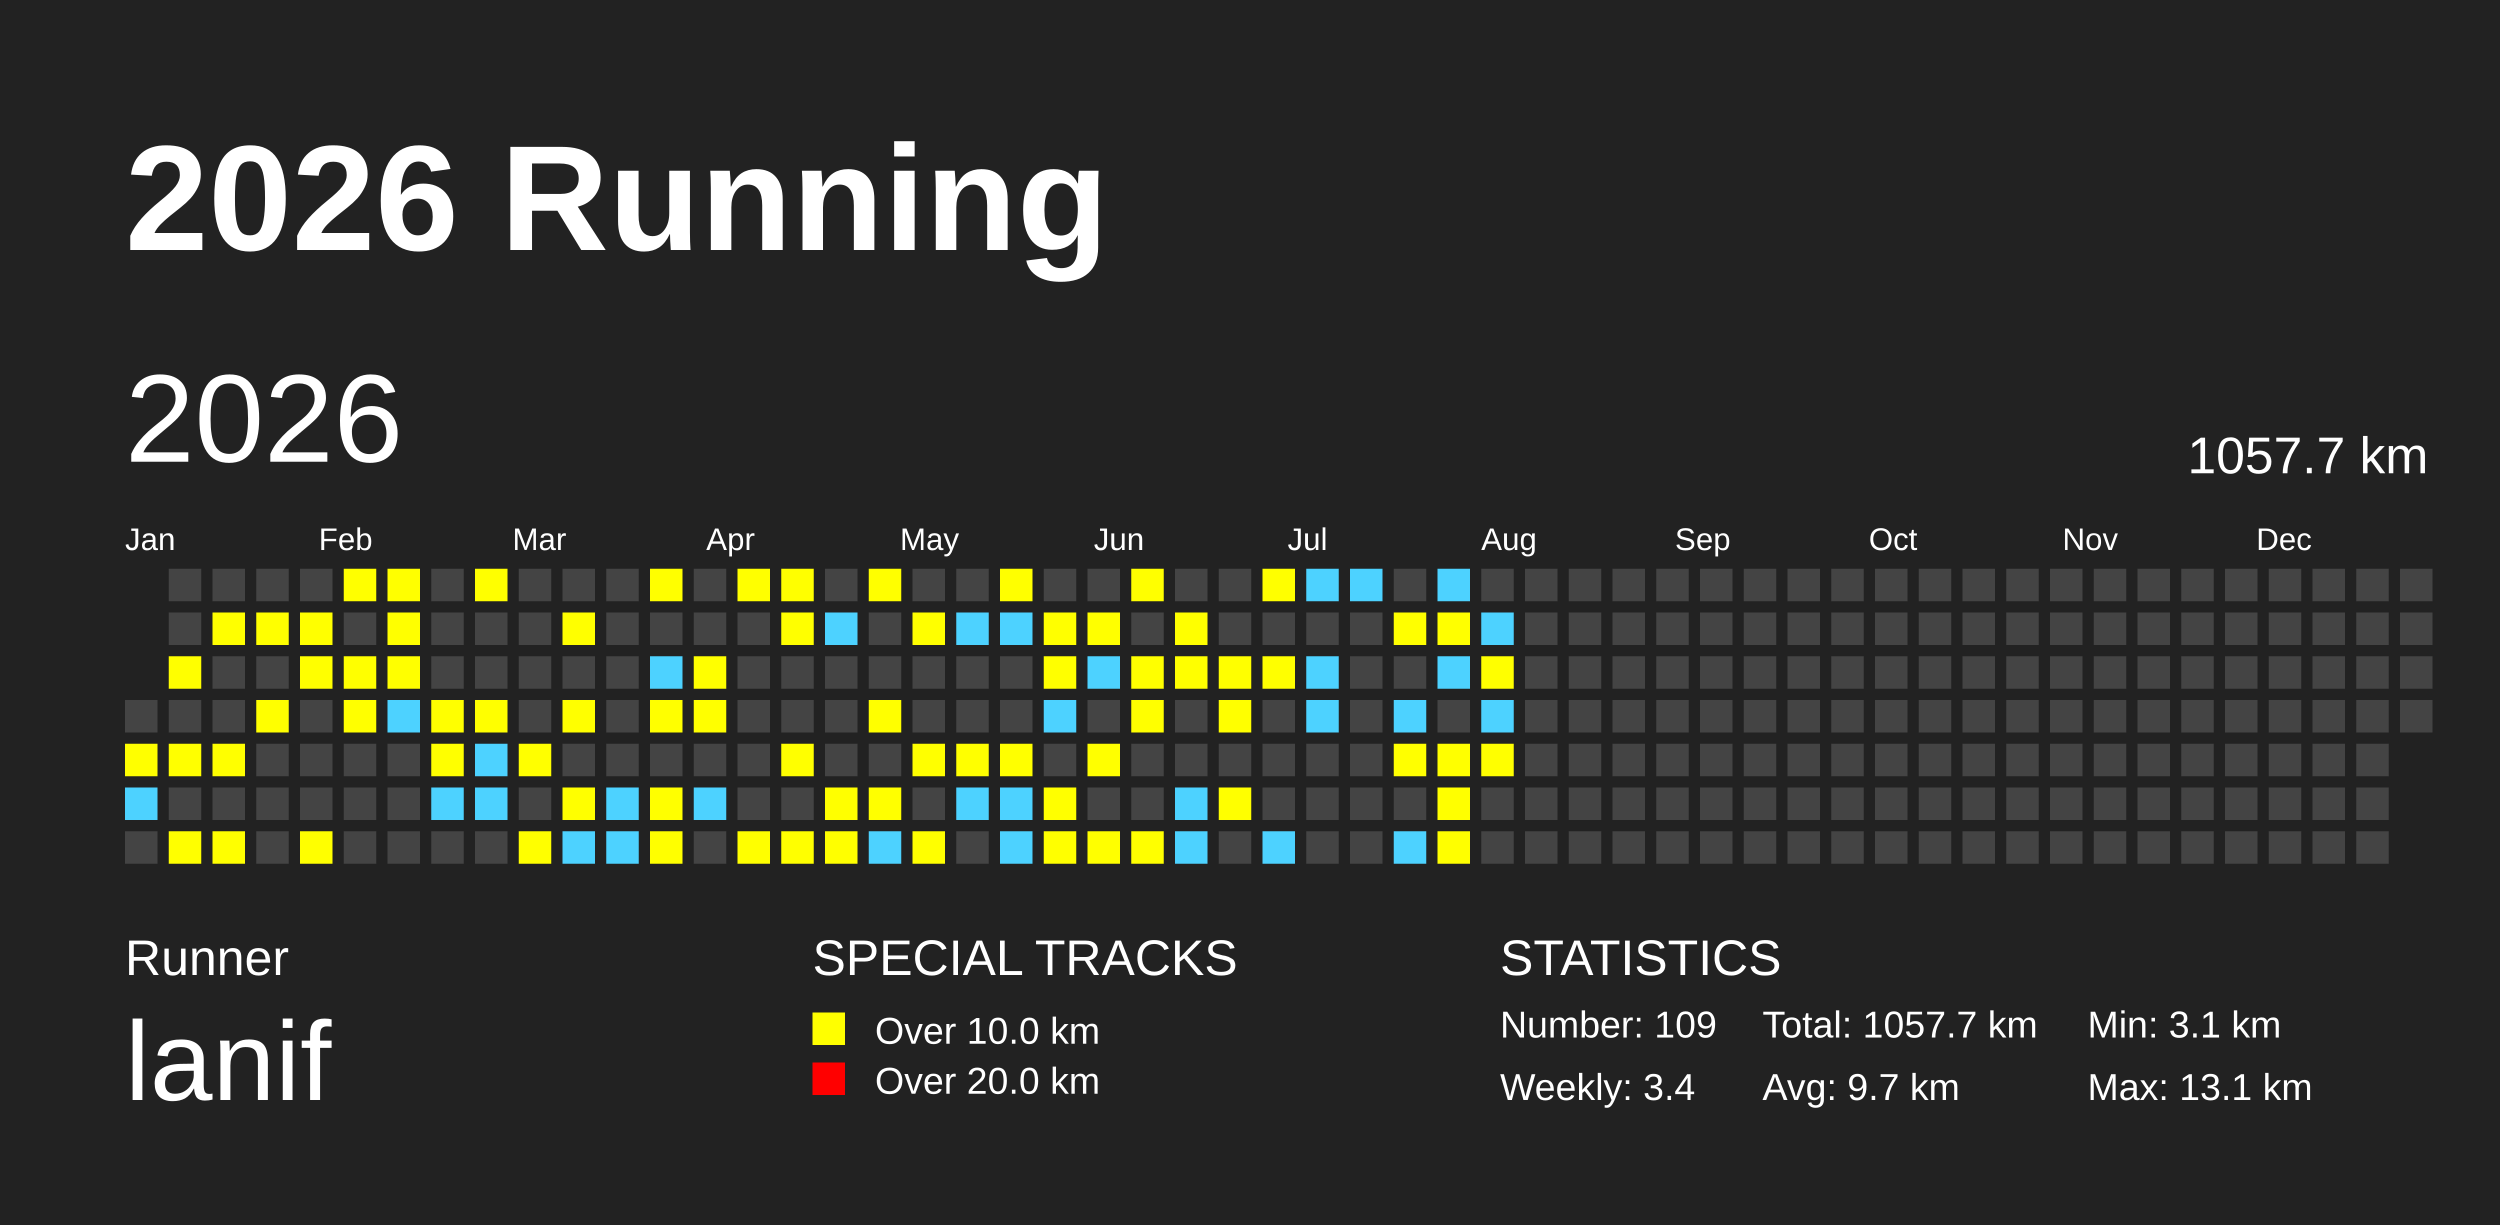
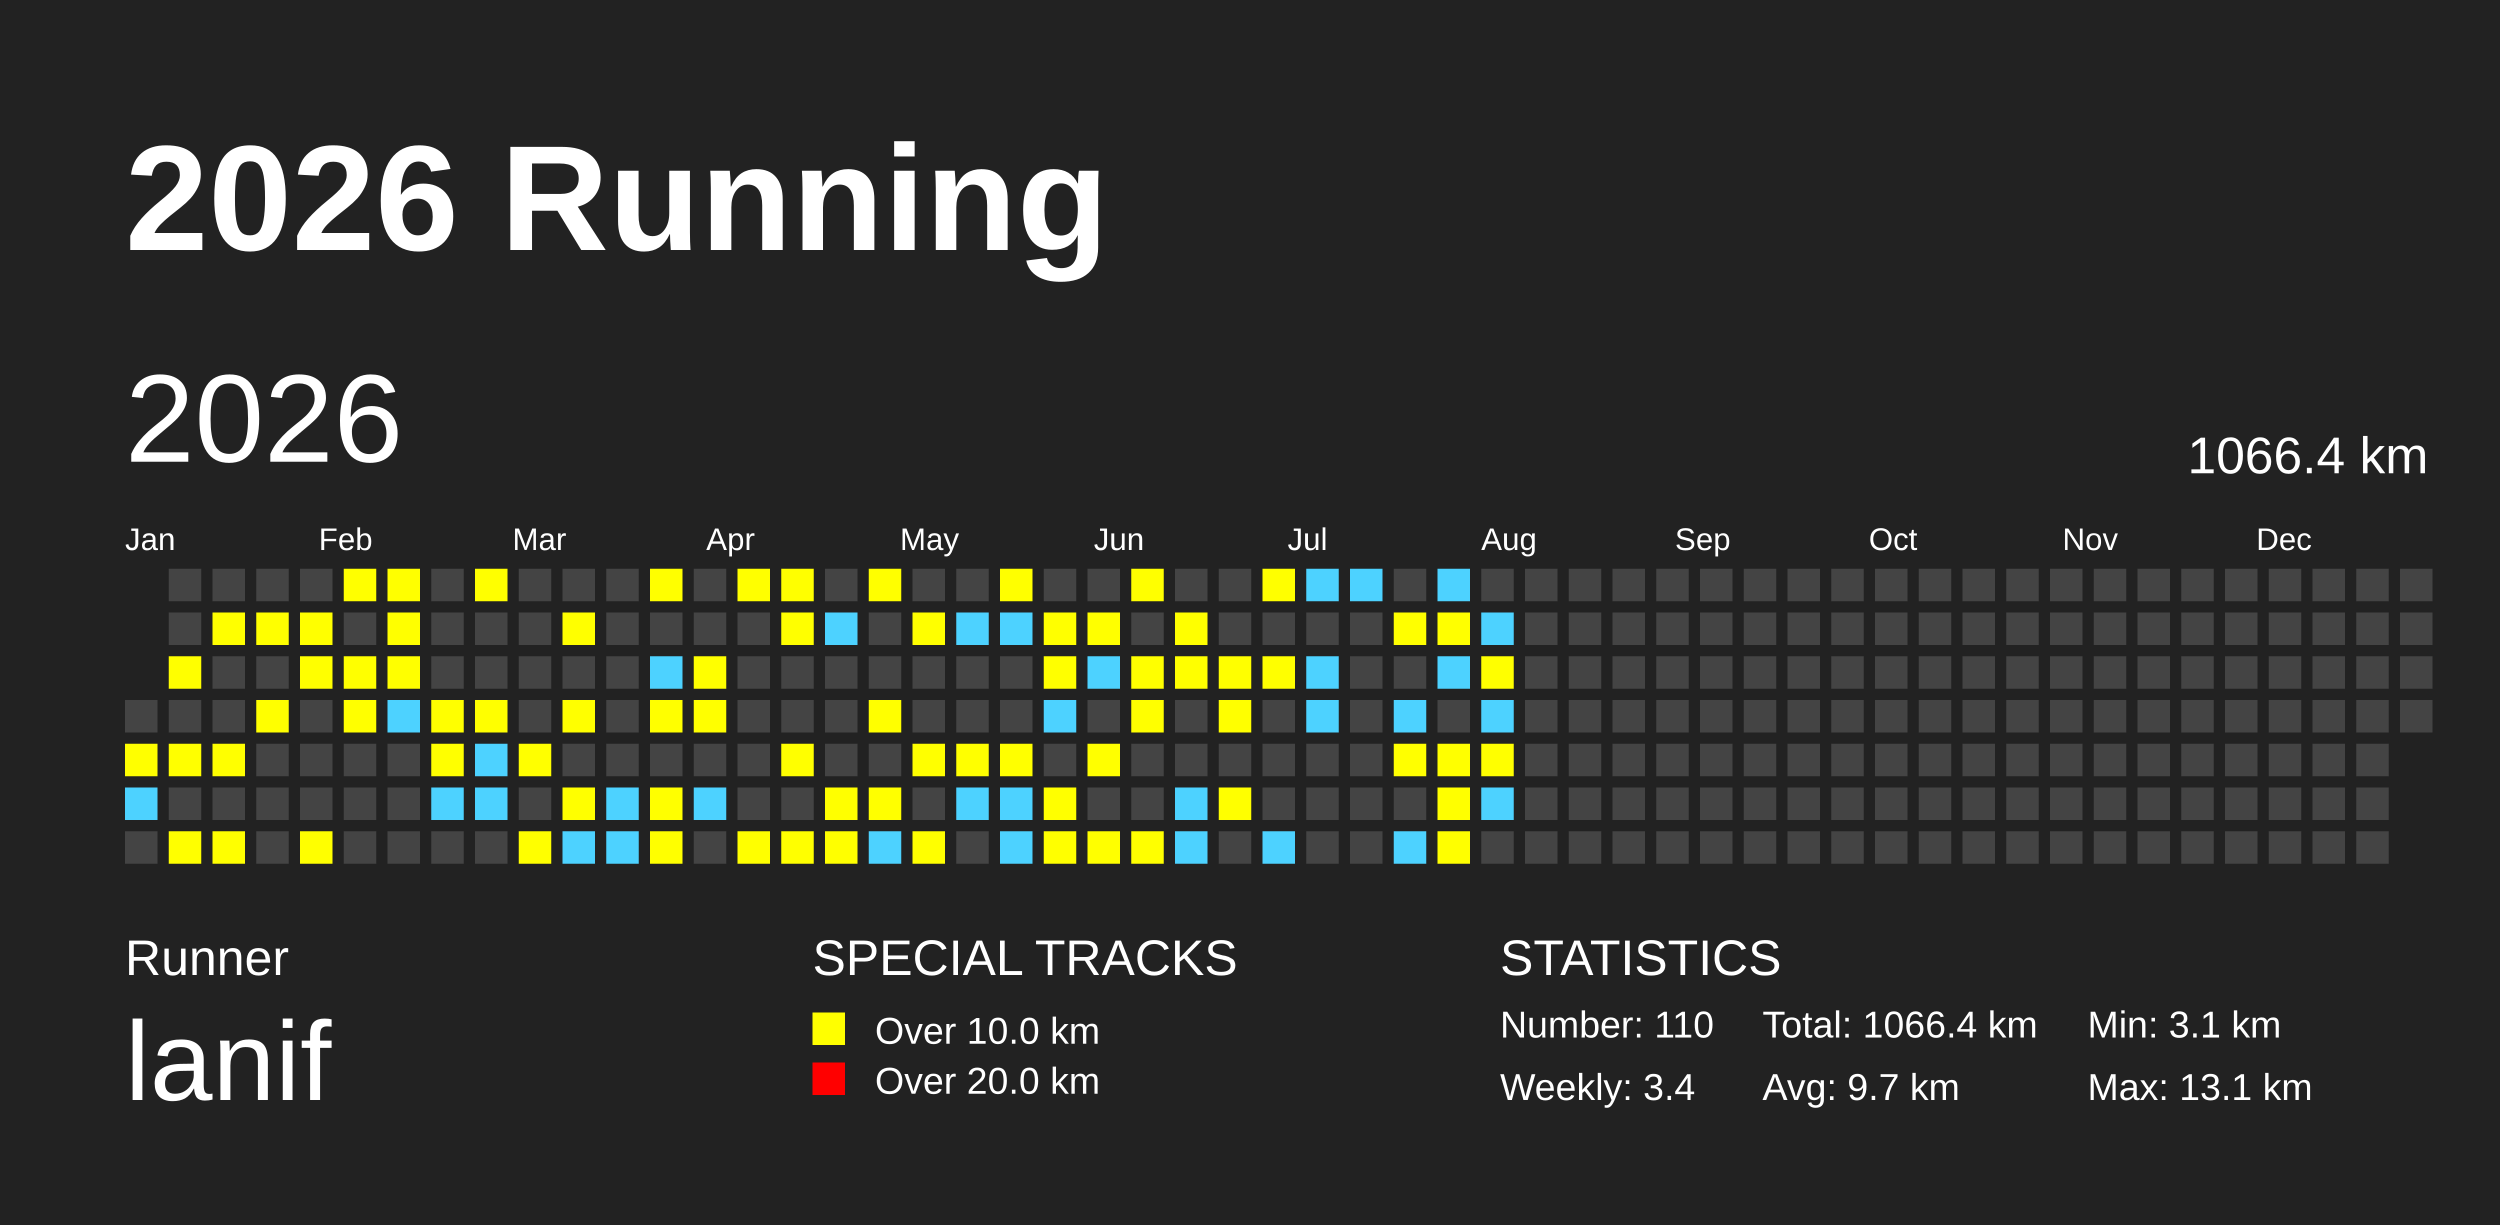
<svg xmlns="http://www.w3.org/2000/svg" baseProfile="full" height="98mm" version="1.1" viewBox="0,0,200,98" width="200mm">
  <defs />
  <rect fill="#222222" height="98" width="200" x="0" y="0" />
  <text fill="#FFFFFF" style="font-size:12px; font-family:Arial; font-weight:bold;" x="10" y="20">2026 Running</text>
  <text fill="#FFFFFF" style="font-size:4px; font-family:Arial" x="10" y="78">Runner</text>
  <text fill="#FFFFFF" style="font-size:9px; font-family:Arial" x="10" y="88">lanif</text>
  <text fill="#FFFFFF" style="font-size:4px; font-family:Arial" x="65" y="78">SPECIAL TRACKS</text>
  <rect fill="yellow" height="2.6" width="2.6" x="65" y="81" />
  <text fill="#FFFFFF" style="font-size:3px; font-family:Arial" x="70" y="83.5">Over 10.0 km</text>
  <rect fill="red" height="2.6" width="2.6" x="65" y="85" />
  <text fill="#FFFFFF" style="font-size:3px; font-family:Arial" x="70" y="87.5">Over 20.0 km</text>
  <text fill="#FFFFFF" style="font-size:4px; font-family:Arial" x="120" y="78">STATISTICS</text>
-   <text fill="#FFFFFF" style="font-size:3px; font-family:Arial" x="120" y="83">Number: 109</text>
+   <text fill="#FFFFFF" style="font-size:3px; font-family:Arial" x="120" y="83">Number: 110</text>
  <text fill="#FFFFFF" style="font-size:3px; font-family:Arial" x="120" y="88">Weekly: 3.4</text>
-   <text fill="#FFFFFF" style="font-size:3px; font-family:Arial" x="141" y="83">Total: 1057.7 km</text>
+   <text fill="#FFFFFF" style="font-size:3px; font-family:Arial" x="141" y="83">Total: 1066.4 km</text>
  <text fill="#FFFFFF" style="font-size:3px; font-family:Arial" x="141" y="88">Avg: 9.7 km</text>
  <text fill="#FFFFFF" style="font-size:3px; font-family:Arial" x="167" y="83">Min: 3.1 km</text>
  <text fill="#FFFFFF" style="font-size:3px; font-family:Arial" x="167" y="88">Max: 13.1 km</text>
  <text dominant-baseline="hanging" fill="#FFFFFF" style="font-size:10.0px; font-family:Arial;" x="10" y="30">2026</text>
-   <text dominant-baseline="hanging" fill="#FFFFFF" style="font-size:4.125px; font-family:Arial;" x="175" y="35">1057.7 km</text>
+   <text dominant-baseline="hanging" fill="#FFFFFF" style="font-size:4.125px; font-family:Arial;" x="175" y="35">1066.4 km</text>
  <text fill="#FFFFFF" style="font-size:2.5px; font-family:Arial" x="10.0" y="44">Jan</text>
  <text fill="#FFFFFF" style="font-size:2.5px; font-family:Arial" x="25.5" y="44">Feb</text>
  <text fill="#FFFFFF" style="font-size:2.5px; font-family:Arial" x="41.0" y="44">Mar</text>
  <text fill="#FFFFFF" style="font-size:2.5px; font-family:Arial" x="56.5" y="44">Apr</text>
  <text fill="#FFFFFF" style="font-size:2.5px; font-family:Arial" x="72.0" y="44">May</text>
  <text fill="#FFFFFF" style="font-size:2.5px; font-family:Arial" x="87.5" y="44">Jun</text>
  <text fill="#FFFFFF" style="font-size:2.5px; font-family:Arial" x="103.0" y="44">Jul</text>
  <text fill="#FFFFFF" style="font-size:2.5px; font-family:Arial" x="118.5" y="44">Aug</text>
  <text fill="#FFFFFF" style="font-size:2.5px; font-family:Arial" x="134.0" y="44">Sep</text>
  <text fill="#FFFFFF" style="font-size:2.5px; font-family:Arial" x="149.5" y="44">Oct</text>
  <text fill="#FFFFFF" style="font-size:2.5px; font-family:Arial" x="165.0" y="44">Nov</text>
  <text fill="#FFFFFF" style="font-size:2.5px; font-family:Arial" x="180.5" y="44">Dec</text>
  <rect fill="#444444" height="2.6" width="2.6" x="10.0" y="56.0" />
  <rect fill="yellow" height="2.6" width="2.6" x="10.0" y="59.5" />
  <rect fill="#4DD2FF" height="2.6" width="2.6" x="10.0" y="63.0" />
  <rect fill="#444444" height="2.6" width="2.6" x="10.0" y="66.5" />
  <rect fill="#444444" height="2.6" width="2.6" x="13.5" y="45.5" />
  <rect fill="#444444" height="2.6" width="2.6" x="13.5" y="49.0" />
  <rect fill="yellow" height="2.6" width="2.6" x="13.5" y="52.5" />
  <rect fill="#444444" height="2.6" width="2.6" x="13.5" y="56.0" />
  <rect fill="yellow" height="2.6" width="2.6" x="13.5" y="59.5" />
  <rect fill="#444444" height="2.6" width="2.6" x="13.5" y="63.0" />
  <rect fill="yellow" height="2.6" width="2.6" x="13.5" y="66.5" />
  <rect fill="#444444" height="2.6" width="2.6" x="17.0" y="45.5" />
  <rect fill="yellow" height="2.6" width="2.6" x="17.0" y="49.0" />
  <rect fill="#444444" height="2.6" width="2.6" x="17.0" y="52.5" />
  <rect fill="#444444" height="2.6" width="2.6" x="17.0" y="56.0" />
  <rect fill="yellow" height="2.6" width="2.6" x="17.0" y="59.5" />
  <rect fill="#444444" height="2.6" width="2.6" x="17.0" y="63.0" />
  <rect fill="yellow" height="2.6" width="2.6" x="17.0" y="66.5" />
  <rect fill="#444444" height="2.6" width="2.6" x="20.5" y="45.5" />
  <rect fill="yellow" height="2.6" width="2.6" x="20.5" y="49.0" />
  <rect fill="#444444" height="2.6" width="2.6" x="20.5" y="52.5" />
  <rect fill="yellow" height="2.6" width="2.6" x="20.5" y="56.0" />
  <rect fill="#444444" height="2.6" width="2.6" x="20.5" y="59.5" />
  <rect fill="#444444" height="2.6" width="2.6" x="20.5" y="63.0" />
  <rect fill="#444444" height="2.6" width="2.6" x="20.5" y="66.5" />
  <rect fill="#444444" height="2.6" width="2.6" x="24.0" y="45.5" />
  <rect fill="yellow" height="2.6" width="2.6" x="24.0" y="49.0" />
  <rect fill="yellow" height="2.6" width="2.6" x="24.0" y="52.5" />
  <rect fill="#444444" height="2.6" width="2.6" x="24.0" y="56.0" />
  <rect fill="#444444" height="2.6" width="2.6" x="24.0" y="59.5" />
  <rect fill="#444444" height="2.6" width="2.6" x="24.0" y="63.0" />
  <rect fill="yellow" height="2.6" width="2.6" x="24.0" y="66.5" />
  <rect fill="yellow" height="2.6" width="2.6" x="27.5" y="45.5" />
  <rect fill="#444444" height="2.6" width="2.6" x="27.5" y="49.0" />
  <rect fill="yellow" height="2.6" width="2.6" x="27.5" y="52.5" />
  <rect fill="yellow" height="2.6" width="2.6" x="27.5" y="56.0" />
  <rect fill="#444444" height="2.6" width="2.6" x="27.5" y="59.5" />
  <rect fill="#444444" height="2.6" width="2.6" x="27.5" y="63.0" />
  <rect fill="#444444" height="2.6" width="2.6" x="27.5" y="66.5" />
  <rect fill="yellow" height="2.6" width="2.6" x="31.0" y="45.5" />
  <rect fill="yellow" height="2.6" width="2.6" x="31.0" y="49.0" />
  <rect fill="yellow" height="2.6" width="2.6" x="31.0" y="52.5" />
  <rect fill="#4DD2FF" height="2.6" width="2.6" x="31.0" y="56.0" />
  <rect fill="#444444" height="2.6" width="2.6" x="31.0" y="59.5" />
  <rect fill="#444444" height="2.6" width="2.6" x="31.0" y="63.0" />
  <rect fill="#444444" height="2.6" width="2.6" x="31.0" y="66.5" />
  <rect fill="#444444" height="2.6" width="2.6" x="34.5" y="45.5" />
  <rect fill="#444444" height="2.6" width="2.6" x="34.5" y="49.0" />
  <rect fill="#444444" height="2.6" width="2.6" x="34.5" y="52.5" />
  <rect fill="yellow" height="2.6" width="2.6" x="34.5" y="56.0" />
  <rect fill="yellow" height="2.6" width="2.6" x="34.5" y="59.5" />
  <rect fill="#4DD2FF" height="2.6" width="2.6" x="34.5" y="63.0" />
  <rect fill="#444444" height="2.6" width="2.6" x="34.5" y="66.5" />
  <rect fill="yellow" height="2.6" width="2.6" x="38.0" y="45.5" />
  <rect fill="#444444" height="2.6" width="2.6" x="38.0" y="49.0" />
  <rect fill="#444444" height="2.6" width="2.6" x="38.0" y="52.5" />
  <rect fill="yellow" height="2.6" width="2.6" x="38.0" y="56.0" />
  <rect fill="#4DD2FF" height="2.6" width="2.6" x="38.0" y="59.5" />
  <rect fill="#4DD2FF" height="2.6" width="2.6" x="38.0" y="63.0" />
  <rect fill="#444444" height="2.6" width="2.6" x="38.0" y="66.5" />
  <rect fill="#444444" height="2.6" width="2.6" x="41.5" y="45.5" />
  <rect fill="#444444" height="2.6" width="2.6" x="41.5" y="49.0" />
  <rect fill="#444444" height="2.6" width="2.6" x="41.5" y="52.5" />
  <rect fill="#444444" height="2.6" width="2.6" x="41.5" y="56.0" />
  <rect fill="yellow" height="2.6" width="2.6" x="41.5" y="59.5" />
  <rect fill="#444444" height="2.6" width="2.6" x="41.5" y="63.0" />
  <rect fill="yellow" height="2.6" width="2.6" x="41.5" y="66.5" />
  <rect fill="#444444" height="2.6" width="2.6" x="45.0" y="45.5" />
  <rect fill="yellow" height="2.6" width="2.6" x="45.0" y="49.0" />
  <rect fill="#444444" height="2.6" width="2.6" x="45.0" y="52.5" />
  <rect fill="yellow" height="2.6" width="2.6" x="45.0" y="56.0" />
  <rect fill="#444444" height="2.6" width="2.6" x="45.0" y="59.5" />
  <rect fill="yellow" height="2.6" width="2.6" x="45.0" y="63.0" />
  <rect fill="#4DD2FF" height="2.6" width="2.6" x="45.0" y="66.5" />
  <rect fill="#444444" height="2.6" width="2.6" x="48.5" y="45.5" />
  <rect fill="#444444" height="2.6" width="2.6" x="48.5" y="49.0" />
  <rect fill="#444444" height="2.6" width="2.6" x="48.5" y="52.5" />
  <rect fill="#444444" height="2.6" width="2.6" x="48.5" y="56.0" />
  <rect fill="#444444" height="2.6" width="2.6" x="48.5" y="59.5" />
  <rect fill="#4DD2FF" height="2.6" width="2.6" x="48.5" y="63.0" />
  <rect fill="#4DD2FF" height="2.6" width="2.6" x="48.5" y="66.5" />
  <rect fill="yellow" height="2.6" width="2.6" x="52.0" y="45.5" />
  <rect fill="#444444" height="2.6" width="2.6" x="52.0" y="49.0" />
  <rect fill="#4DD2FF" height="2.6" width="2.6" x="52.0" y="52.5" />
  <rect fill="yellow" height="2.6" width="2.6" x="52.0" y="56.0" />
  <rect fill="#444444" height="2.6" width="2.6" x="52.0" y="59.5" />
  <rect fill="yellow" height="2.6" width="2.6" x="52.0" y="63.0" />
  <rect fill="yellow" height="2.6" width="2.6" x="52.0" y="66.5" />
  <rect fill="#444444" height="2.6" width="2.6" x="55.5" y="45.5" />
  <rect fill="#444444" height="2.6" width="2.6" x="55.5" y="49.0" />
  <rect fill="yellow" height="2.6" width="2.6" x="55.5" y="52.5" />
  <rect fill="yellow" height="2.6" width="2.6" x="55.5" y="56.0" />
  <rect fill="#444444" height="2.6" width="2.6" x="55.5" y="59.5" />
  <rect fill="#4DD2FF" height="2.6" width="2.6" x="55.5" y="63.0" />
  <rect fill="#444444" height="2.6" width="2.6" x="55.5" y="66.5" />
  <rect fill="yellow" height="2.6" width="2.6" x="59.0" y="45.5" />
  <rect fill="#444444" height="2.6" width="2.6" x="59.0" y="49.0" />
  <rect fill="#444444" height="2.6" width="2.6" x="59.0" y="52.5" />
  <rect fill="#444444" height="2.6" width="2.6" x="59.0" y="56.0" />
  <rect fill="#444444" height="2.6" width="2.6" x="59.0" y="59.5" />
  <rect fill="#444444" height="2.6" width="2.6" x="59.0" y="63.0" />
  <rect fill="yellow" height="2.6" width="2.6" x="59.0" y="66.5" />
  <rect fill="yellow" height="2.6" width="2.6" x="62.5" y="45.5" />
  <rect fill="yellow" height="2.6" width="2.6" x="62.5" y="49.0" />
  <rect fill="#444444" height="2.6" width="2.6" x="62.5" y="52.5" />
  <rect fill="#444444" height="2.6" width="2.6" x="62.5" y="56.0" />
  <rect fill="yellow" height="2.6" width="2.6" x="62.5" y="59.5" />
  <rect fill="#444444" height="2.6" width="2.6" x="62.5" y="63.0" />
  <rect fill="yellow" height="2.6" width="2.6" x="62.5" y="66.5" />
  <rect fill="#444444" height="2.6" width="2.6" x="66.0" y="45.5" />
  <rect fill="#4DD2FF" height="2.6" width="2.6" x="66.0" y="49.0" />
  <rect fill="#444444" height="2.6" width="2.6" x="66.0" y="52.5" />
  <rect fill="#444444" height="2.6" width="2.6" x="66.0" y="56.0" />
  <rect fill="#444444" height="2.6" width="2.6" x="66.0" y="59.5" />
  <rect fill="yellow" height="2.6" width="2.6" x="66.0" y="63.0" />
  <rect fill="yellow" height="2.6" width="2.6" x="66.0" y="66.5" />
  <rect fill="yellow" height="2.6" width="2.6" x="69.5" y="45.5" />
  <rect fill="#444444" height="2.6" width="2.6" x="69.5" y="49.0" />
  <rect fill="#444444" height="2.6" width="2.6" x="69.5" y="52.5" />
  <rect fill="yellow" height="2.6" width="2.6" x="69.5" y="56.0" />
  <rect fill="#444444" height="2.6" width="2.6" x="69.5" y="59.5" />
  <rect fill="yellow" height="2.6" width="2.6" x="69.5" y="63.0" />
  <rect fill="#4DD2FF" height="2.6" width="2.6" x="69.5" y="66.5" />
  <rect fill="#444444" height="2.6" width="2.6" x="73.0" y="45.5" />
  <rect fill="yellow" height="2.6" width="2.6" x="73.0" y="49.0" />
  <rect fill="#444444" height="2.6" width="2.6" x="73.0" y="52.5" />
  <rect fill="#444444" height="2.6" width="2.6" x="73.0" y="56.0" />
  <rect fill="yellow" height="2.6" width="2.6" x="73.0" y="59.5" />
  <rect fill="#444444" height="2.6" width="2.6" x="73.0" y="63.0" />
  <rect fill="yellow" height="2.6" width="2.6" x="73.0" y="66.5" />
  <rect fill="#444444" height="2.6" width="2.6" x="76.5" y="45.5" />
  <rect fill="#4DD2FF" height="2.6" width="2.6" x="76.5" y="49.0" />
  <rect fill="#444444" height="2.6" width="2.6" x="76.5" y="52.5" />
  <rect fill="#444444" height="2.6" width="2.6" x="76.5" y="56.0" />
  <rect fill="yellow" height="2.6" width="2.6" x="76.5" y="59.5" />
  <rect fill="#4DD2FF" height="2.6" width="2.6" x="76.5" y="63.0" />
  <rect fill="#444444" height="2.6" width="2.6" x="76.5" y="66.5" />
  <rect fill="yellow" height="2.6" width="2.6" x="80.0" y="45.5" />
  <rect fill="#4DD2FF" height="2.6" width="2.6" x="80.0" y="49.0" />
  <rect fill="#444444" height="2.6" width="2.6" x="80.0" y="52.5" />
  <rect fill="#444444" height="2.6" width="2.6" x="80.0" y="56.0" />
  <rect fill="yellow" height="2.6" width="2.6" x="80.0" y="59.5" />
  <rect fill="#4DD2FF" height="2.6" width="2.6" x="80.0" y="63.0" />
  <rect fill="#4DD2FF" height="2.6" width="2.6" x="80.0" y="66.5" />
  <rect fill="#444444" height="2.6" width="2.6" x="83.5" y="45.5" />
  <rect fill="yellow" height="2.6" width="2.6" x="83.5" y="49.0" />
  <rect fill="yellow" height="2.6" width="2.6" x="83.5" y="52.5" />
  <rect fill="#4DD2FF" height="2.6" width="2.6" x="83.5" y="56.0" />
  <rect fill="#444444" height="2.6" width="2.6" x="83.5" y="59.5" />
  <rect fill="yellow" height="2.6" width="2.6" x="83.5" y="63.0" />
  <rect fill="yellow" height="2.6" width="2.6" x="83.5" y="66.5" />
  <rect fill="#444444" height="2.6" width="2.6" x="87.0" y="45.5" />
  <rect fill="yellow" height="2.6" width="2.6" x="87.0" y="49.0" />
  <rect fill="#4DD2FF" height="2.6" width="2.6" x="87.0" y="52.5" />
  <rect fill="#444444" height="2.6" width="2.6" x="87.0" y="56.0" />
  <rect fill="yellow" height="2.6" width="2.6" x="87.0" y="59.5" />
  <rect fill="#444444" height="2.6" width="2.6" x="87.0" y="63.0" />
  <rect fill="yellow" height="2.6" width="2.6" x="87.0" y="66.5" />
  <rect fill="yellow" height="2.6" width="2.6" x="90.5" y="45.5" />
  <rect fill="#444444" height="2.6" width="2.6" x="90.5" y="49.0" />
  <rect fill="yellow" height="2.6" width="2.6" x="90.5" y="52.5" />
  <rect fill="yellow" height="2.6" width="2.6" x="90.5" y="56.0" />
  <rect fill="#444444" height="2.6" width="2.6" x="90.5" y="59.5" />
  <rect fill="#444444" height="2.6" width="2.6" x="90.5" y="63.0" />
  <rect fill="yellow" height="2.6" width="2.6" x="90.5" y="66.5" />
  <rect fill="#444444" height="2.6" width="2.6" x="94.0" y="45.5" />
  <rect fill="yellow" height="2.6" width="2.6" x="94.0" y="49.0" />
  <rect fill="yellow" height="2.6" width="2.6" x="94.0" y="52.5" />
  <rect fill="#444444" height="2.6" width="2.6" x="94.0" y="56.0" />
  <rect fill="#444444" height="2.6" width="2.6" x="94.0" y="59.5" />
  <rect fill="#4DD2FF" height="2.6" width="2.6" x="94.0" y="63.0" />
  <rect fill="#4DD2FF" height="2.6" width="2.6" x="94.0" y="66.5" />
  <rect fill="#444444" height="2.6" width="2.6" x="97.5" y="45.5" />
  <rect fill="#444444" height="2.6" width="2.6" x="97.5" y="49.0" />
  <rect fill="yellow" height="2.6" width="2.6" x="97.5" y="52.5" />
  <rect fill="yellow" height="2.6" width="2.6" x="97.5" y="56.0" />
  <rect fill="#444444" height="2.6" width="2.6" x="97.5" y="59.5" />
  <rect fill="yellow" height="2.6" width="2.6" x="97.5" y="63.0" />
  <rect fill="#444444" height="2.6" width="2.6" x="97.5" y="66.5" />
  <rect fill="yellow" height="2.6" width="2.6" x="101.0" y="45.5" />
  <rect fill="#444444" height="2.6" width="2.6" x="101.0" y="49.0" />
  <rect fill="yellow" height="2.6" width="2.6" x="101.0" y="52.5" />
  <rect fill="#444444" height="2.6" width="2.6" x="101.0" y="56.0" />
  <rect fill="#444444" height="2.6" width="2.6" x="101.0" y="59.5" />
  <rect fill="#444444" height="2.6" width="2.6" x="101.0" y="63.0" />
  <rect fill="#4DD2FF" height="2.6" width="2.6" x="101.0" y="66.5" />
  <rect fill="#4DD2FF" height="2.6" width="2.6" x="104.5" y="45.5" />
  <rect fill="#444444" height="2.6" width="2.6" x="104.5" y="49.0" />
  <rect fill="#4DD2FF" height="2.6" width="2.6" x="104.5" y="52.5" />
  <rect fill="#4DD2FF" height="2.6" width="2.6" x="104.5" y="56.0" />
  <rect fill="#444444" height="2.6" width="2.6" x="104.5" y="59.5" />
  <rect fill="#444444" height="2.6" width="2.6" x="104.5" y="63.0" />
  <rect fill="#444444" height="2.6" width="2.6" x="104.5" y="66.5" />
  <rect fill="#4DD2FF" height="2.6" width="2.6" x="108.0" y="45.5" />
  <rect fill="#444444" height="2.6" width="2.6" x="108.0" y="49.0" />
  <rect fill="#444444" height="2.6" width="2.6" x="108.0" y="52.5" />
  <rect fill="#444444" height="2.6" width="2.6" x="108.0" y="56.0" />
  <rect fill="#444444" height="2.6" width="2.6" x="108.0" y="59.5" />
  <rect fill="#444444" height="2.6" width="2.6" x="108.0" y="63.0" />
  <rect fill="#444444" height="2.6" width="2.6" x="108.0" y="66.5" />
  <rect fill="#444444" height="2.6" width="2.6" x="111.5" y="45.5" />
  <rect fill="yellow" height="2.6" width="2.6" x="111.5" y="49.0" />
  <rect fill="#444444" height="2.6" width="2.6" x="111.5" y="52.5" />
  <rect fill="#4DD2FF" height="2.6" width="2.6" x="111.5" y="56.0" />
  <rect fill="yellow" height="2.6" width="2.6" x="111.5" y="59.5" />
  <rect fill="#444444" height="2.6" width="2.6" x="111.5" y="63.0" />
  <rect fill="#4DD2FF" height="2.6" width="2.6" x="111.5" y="66.5" />
  <rect fill="#4DD2FF" height="2.6" width="2.6" x="115.0" y="45.5" />
  <rect fill="yellow" height="2.6" width="2.6" x="115.0" y="49.0" />
  <rect fill="#4DD2FF" height="2.6" width="2.6" x="115.0" y="52.5" />
  <rect fill="#444444" height="2.6" width="2.6" x="115.0" y="56.0" />
  <rect fill="yellow" height="2.6" width="2.6" x="115.0" y="59.5" />
  <rect fill="yellow" height="2.6" width="2.6" x="115.0" y="63.0" />
  <rect fill="yellow" height="2.6" width="2.6" x="115.0" y="66.5" />
  <rect fill="#444444" height="2.6" width="2.6" x="118.5" y="45.5" />
  <rect fill="#4DD2FF" height="2.6" width="2.6" x="118.5" y="49.0" />
  <rect fill="yellow" height="2.6" width="2.6" x="118.5" y="52.5" />
  <rect fill="#4DD2FF" height="2.6" width="2.6" x="118.5" y="56.0" />
  <rect fill="yellow" height="2.6" width="2.6" x="118.5" y="59.5" />
-   <rect fill="#444444" height="2.6" width="2.6" x="118.5" y="63.0" />
+   <rect fill="#4DD2FF" height="2.6" width="2.6" x="118.5" y="63.0" />
  <rect fill="#444444" height="2.6" width="2.6" x="118.5" y="66.5" />
  <rect fill="#444444" height="2.6" width="2.6" x="122.0" y="45.5" />
  <rect fill="#444444" height="2.6" width="2.6" x="122.0" y="49.0" />
  <rect fill="#444444" height="2.6" width="2.6" x="122.0" y="52.5" />
  <rect fill="#444444" height="2.6" width="2.6" x="122.0" y="56.0" />
  <rect fill="#444444" height="2.6" width="2.6" x="122.0" y="59.5" />
  <rect fill="#444444" height="2.6" width="2.6" x="122.0" y="63.0" />
  <rect fill="#444444" height="2.6" width="2.6" x="122.0" y="66.5" />
  <rect fill="#444444" height="2.6" width="2.6" x="125.5" y="45.5" />
  <rect fill="#444444" height="2.6" width="2.6" x="125.5" y="49.0" />
  <rect fill="#444444" height="2.6" width="2.6" x="125.5" y="52.5" />
  <rect fill="#444444" height="2.6" width="2.6" x="125.5" y="56.0" />
  <rect fill="#444444" height="2.6" width="2.6" x="125.5" y="59.5" />
  <rect fill="#444444" height="2.6" width="2.6" x="125.5" y="63.0" />
  <rect fill="#444444" height="2.6" width="2.6" x="125.5" y="66.5" />
  <rect fill="#444444" height="2.6" width="2.6" x="129.0" y="45.5" />
  <rect fill="#444444" height="2.6" width="2.6" x="129.0" y="49.0" />
  <rect fill="#444444" height="2.6" width="2.6" x="129.0" y="52.5" />
  <rect fill="#444444" height="2.6" width="2.6" x="129.0" y="56.0" />
  <rect fill="#444444" height="2.6" width="2.6" x="129.0" y="59.5" />
  <rect fill="#444444" height="2.6" width="2.6" x="129.0" y="63.0" />
  <rect fill="#444444" height="2.6" width="2.6" x="129.0" y="66.5" />
  <rect fill="#444444" height="2.6" width="2.6" x="132.5" y="45.5" />
  <rect fill="#444444" height="2.6" width="2.6" x="132.5" y="49.0" />
  <rect fill="#444444" height="2.6" width="2.6" x="132.5" y="52.5" />
  <rect fill="#444444" height="2.6" width="2.6" x="132.5" y="56.0" />
  <rect fill="#444444" height="2.6" width="2.6" x="132.5" y="59.5" />
  <rect fill="#444444" height="2.6" width="2.6" x="132.5" y="63.0" />
  <rect fill="#444444" height="2.6" width="2.6" x="132.5" y="66.5" />
  <rect fill="#444444" height="2.6" width="2.6" x="136.0" y="45.5" />
  <rect fill="#444444" height="2.6" width="2.6" x="136.0" y="49.0" />
  <rect fill="#444444" height="2.6" width="2.6" x="136.0" y="52.5" />
  <rect fill="#444444" height="2.6" width="2.6" x="136.0" y="56.0" />
  <rect fill="#444444" height="2.6" width="2.6" x="136.0" y="59.5" />
  <rect fill="#444444" height="2.6" width="2.6" x="136.0" y="63.0" />
  <rect fill="#444444" height="2.6" width="2.6" x="136.0" y="66.5" />
  <rect fill="#444444" height="2.6" width="2.6" x="139.5" y="45.5" />
  <rect fill="#444444" height="2.6" width="2.6" x="139.5" y="49.0" />
  <rect fill="#444444" height="2.6" width="2.6" x="139.5" y="52.5" />
  <rect fill="#444444" height="2.6" width="2.6" x="139.5" y="56.0" />
  <rect fill="#444444" height="2.6" width="2.6" x="139.5" y="59.5" />
  <rect fill="#444444" height="2.6" width="2.6" x="139.5" y="63.0" />
  <rect fill="#444444" height="2.6" width="2.6" x="139.5" y="66.5" />
  <rect fill="#444444" height="2.6" width="2.6" x="143.0" y="45.5" />
  <rect fill="#444444" height="2.6" width="2.6" x="143.0" y="49.0" />
  <rect fill="#444444" height="2.6" width="2.6" x="143.0" y="52.5" />
  <rect fill="#444444" height="2.6" width="2.6" x="143.0" y="56.0" />
  <rect fill="#444444" height="2.6" width="2.6" x="143.0" y="59.5" />
  <rect fill="#444444" height="2.6" width="2.6" x="143.0" y="63.0" />
  <rect fill="#444444" height="2.6" width="2.6" x="143.0" y="66.5" />
  <rect fill="#444444" height="2.6" width="2.6" x="146.5" y="45.5" />
  <rect fill="#444444" height="2.6" width="2.6" x="146.5" y="49.0" />
  <rect fill="#444444" height="2.6" width="2.6" x="146.5" y="52.5" />
  <rect fill="#444444" height="2.6" width="2.6" x="146.5" y="56.0" />
  <rect fill="#444444" height="2.6" width="2.6" x="146.5" y="59.5" />
  <rect fill="#444444" height="2.6" width="2.6" x="146.5" y="63.0" />
  <rect fill="#444444" height="2.6" width="2.6" x="146.5" y="66.5" />
  <rect fill="#444444" height="2.6" width="2.6" x="150.0" y="45.5" />
  <rect fill="#444444" height="2.6" width="2.6" x="150.0" y="49.0" />
  <rect fill="#444444" height="2.6" width="2.6" x="150.0" y="52.5" />
  <rect fill="#444444" height="2.6" width="2.6" x="150.0" y="56.0" />
  <rect fill="#444444" height="2.6" width="2.6" x="150.0" y="59.5" />
  <rect fill="#444444" height="2.6" width="2.6" x="150.0" y="63.0" />
  <rect fill="#444444" height="2.6" width="2.6" x="150.0" y="66.5" />
  <rect fill="#444444" height="2.6" width="2.6" x="153.5" y="45.5" />
  <rect fill="#444444" height="2.6" width="2.6" x="153.5" y="49.0" />
  <rect fill="#444444" height="2.6" width="2.6" x="153.5" y="52.5" />
  <rect fill="#444444" height="2.6" width="2.6" x="153.5" y="56.0" />
  <rect fill="#444444" height="2.6" width="2.6" x="153.5" y="59.5" />
  <rect fill="#444444" height="2.6" width="2.6" x="153.5" y="63.0" />
  <rect fill="#444444" height="2.6" width="2.6" x="153.5" y="66.5" />
  <rect fill="#444444" height="2.6" width="2.6" x="157.0" y="45.5" />
  <rect fill="#444444" height="2.6" width="2.6" x="157.0" y="49.0" />
  <rect fill="#444444" height="2.6" width="2.6" x="157.0" y="52.5" />
  <rect fill="#444444" height="2.6" width="2.6" x="157.0" y="56.0" />
  <rect fill="#444444" height="2.6" width="2.6" x="157.0" y="59.5" />
  <rect fill="#444444" height="2.6" width="2.6" x="157.0" y="63.0" />
  <rect fill="#444444" height="2.6" width="2.6" x="157.0" y="66.5" />
  <rect fill="#444444" height="2.6" width="2.6" x="160.5" y="45.5" />
  <rect fill="#444444" height="2.6" width="2.6" x="160.5" y="49.0" />
  <rect fill="#444444" height="2.6" width="2.6" x="160.5" y="52.5" />
  <rect fill="#444444" height="2.6" width="2.6" x="160.5" y="56.0" />
  <rect fill="#444444" height="2.6" width="2.6" x="160.5" y="59.5" />
  <rect fill="#444444" height="2.6" width="2.6" x="160.5" y="63.0" />
  <rect fill="#444444" height="2.6" width="2.6" x="160.5" y="66.5" />
  <rect fill="#444444" height="2.6" width="2.6" x="164.0" y="45.5" />
  <rect fill="#444444" height="2.6" width="2.6" x="164.0" y="49.0" />
  <rect fill="#444444" height="2.6" width="2.6" x="164.0" y="52.5" />
  <rect fill="#444444" height="2.6" width="2.6" x="164.0" y="56.0" />
  <rect fill="#444444" height="2.6" width="2.6" x="164.0" y="59.5" />
  <rect fill="#444444" height="2.6" width="2.6" x="164.0" y="63.0" />
  <rect fill="#444444" height="2.6" width="2.6" x="164.0" y="66.5" />
  <rect fill="#444444" height="2.6" width="2.6" x="167.5" y="45.5" />
  <rect fill="#444444" height="2.6" width="2.6" x="167.5" y="49.0" />
  <rect fill="#444444" height="2.6" width="2.6" x="167.5" y="52.5" />
  <rect fill="#444444" height="2.6" width="2.6" x="167.5" y="56.0" />
  <rect fill="#444444" height="2.6" width="2.6" x="167.5" y="59.5" />
  <rect fill="#444444" height="2.6" width="2.6" x="167.5" y="63.0" />
  <rect fill="#444444" height="2.6" width="2.6" x="167.5" y="66.5" />
  <rect fill="#444444" height="2.6" width="2.6" x="171.0" y="45.5" />
  <rect fill="#444444" height="2.6" width="2.6" x="171.0" y="49.0" />
  <rect fill="#444444" height="2.6" width="2.6" x="171.0" y="52.5" />
  <rect fill="#444444" height="2.6" width="2.6" x="171.0" y="56.0" />
  <rect fill="#444444" height="2.6" width="2.6" x="171.0" y="59.5" />
  <rect fill="#444444" height="2.6" width="2.6" x="171.0" y="63.0" />
  <rect fill="#444444" height="2.6" width="2.6" x="171.0" y="66.5" />
  <rect fill="#444444" height="2.6" width="2.6" x="174.5" y="45.5" />
  <rect fill="#444444" height="2.6" width="2.6" x="174.5" y="49.0" />
  <rect fill="#444444" height="2.6" width="2.6" x="174.5" y="52.5" />
  <rect fill="#444444" height="2.6" width="2.6" x="174.5" y="56.0" />
  <rect fill="#444444" height="2.6" width="2.6" x="174.5" y="59.5" />
  <rect fill="#444444" height="2.6" width="2.6" x="174.5" y="63.0" />
  <rect fill="#444444" height="2.6" width="2.6" x="174.5" y="66.5" />
  <rect fill="#444444" height="2.6" width="2.6" x="178.0" y="45.5" />
  <rect fill="#444444" height="2.6" width="2.6" x="178.0" y="49.0" />
  <rect fill="#444444" height="2.6" width="2.6" x="178.0" y="52.5" />
  <rect fill="#444444" height="2.6" width="2.6" x="178.0" y="56.0" />
  <rect fill="#444444" height="2.6" width="2.6" x="178.0" y="59.5" />
  <rect fill="#444444" height="2.6" width="2.6" x="178.0" y="63.0" />
  <rect fill="#444444" height="2.6" width="2.6" x="178.0" y="66.5" />
  <rect fill="#444444" height="2.6" width="2.6" x="181.5" y="45.5" />
  <rect fill="#444444" height="2.6" width="2.6" x="181.5" y="49.0" />
  <rect fill="#444444" height="2.6" width="2.6" x="181.5" y="52.5" />
  <rect fill="#444444" height="2.6" width="2.6" x="181.5" y="56.0" />
  <rect fill="#444444" height="2.6" width="2.6" x="181.5" y="59.5" />
  <rect fill="#444444" height="2.6" width="2.6" x="181.5" y="63.0" />
  <rect fill="#444444" height="2.6" width="2.6" x="181.5" y="66.5" />
  <rect fill="#444444" height="2.6" width="2.6" x="185.0" y="45.5" />
  <rect fill="#444444" height="2.6" width="2.6" x="185.0" y="49.0" />
  <rect fill="#444444" height="2.6" width="2.6" x="185.0" y="52.5" />
  <rect fill="#444444" height="2.6" width="2.6" x="185.0" y="56.0" />
  <rect fill="#444444" height="2.6" width="2.6" x="185.0" y="59.5" />
  <rect fill="#444444" height="2.6" width="2.6" x="185.0" y="63.0" />
  <rect fill="#444444" height="2.6" width="2.6" x="185.0" y="66.5" />
  <rect fill="#444444" height="2.6" width="2.6" x="188.5" y="45.5" />
  <rect fill="#444444" height="2.6" width="2.6" x="188.5" y="49.0" />
  <rect fill="#444444" height="2.6" width="2.6" x="188.5" y="52.5" />
  <rect fill="#444444" height="2.6" width="2.6" x="188.5" y="56.0" />
  <rect fill="#444444" height="2.6" width="2.6" x="188.5" y="59.5" />
  <rect fill="#444444" height="2.6" width="2.6" x="188.5" y="63.0" />
  <rect fill="#444444" height="2.6" width="2.6" x="188.5" y="66.5" />
  <rect fill="#444444" height="2.6" width="2.6" x="192.0" y="45.5" />
  <rect fill="#444444" height="2.6" width="2.6" x="192.0" y="49.0" />
  <rect fill="#444444" height="2.6" width="2.6" x="192.0" y="52.5" />
  <rect fill="#444444" height="2.6" width="2.6" x="192.0" y="56.0" />
</svg>
